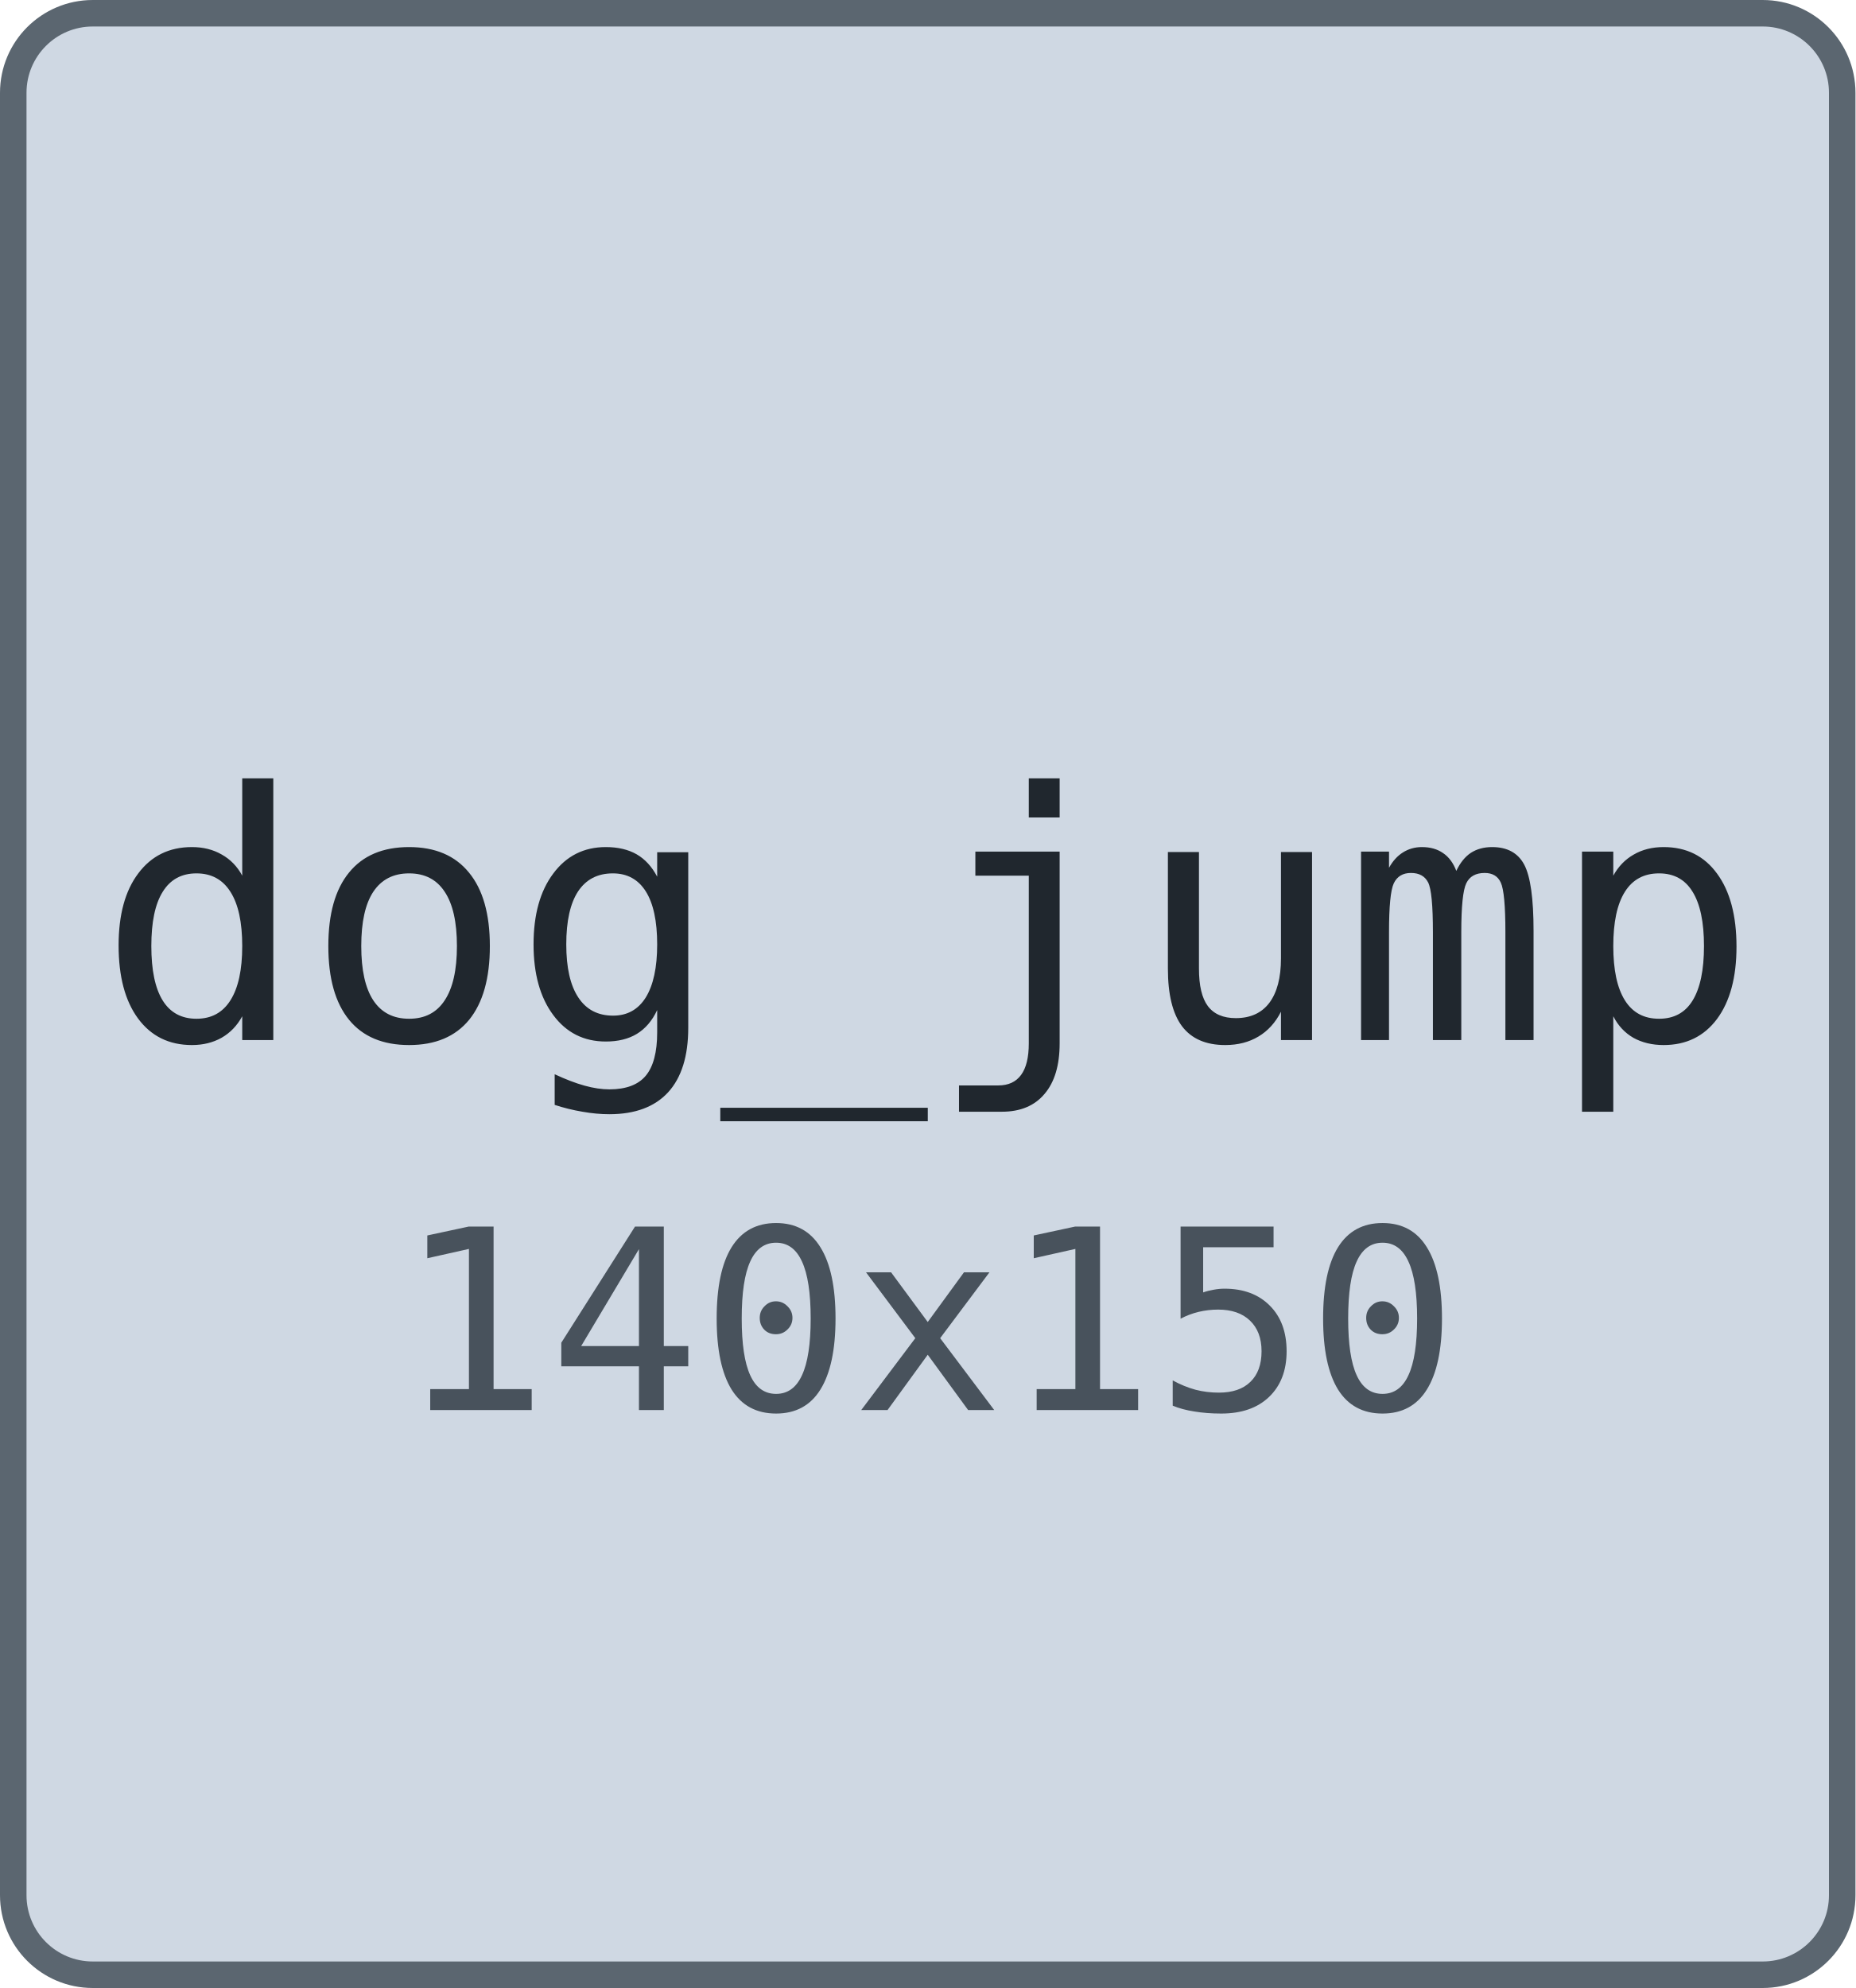
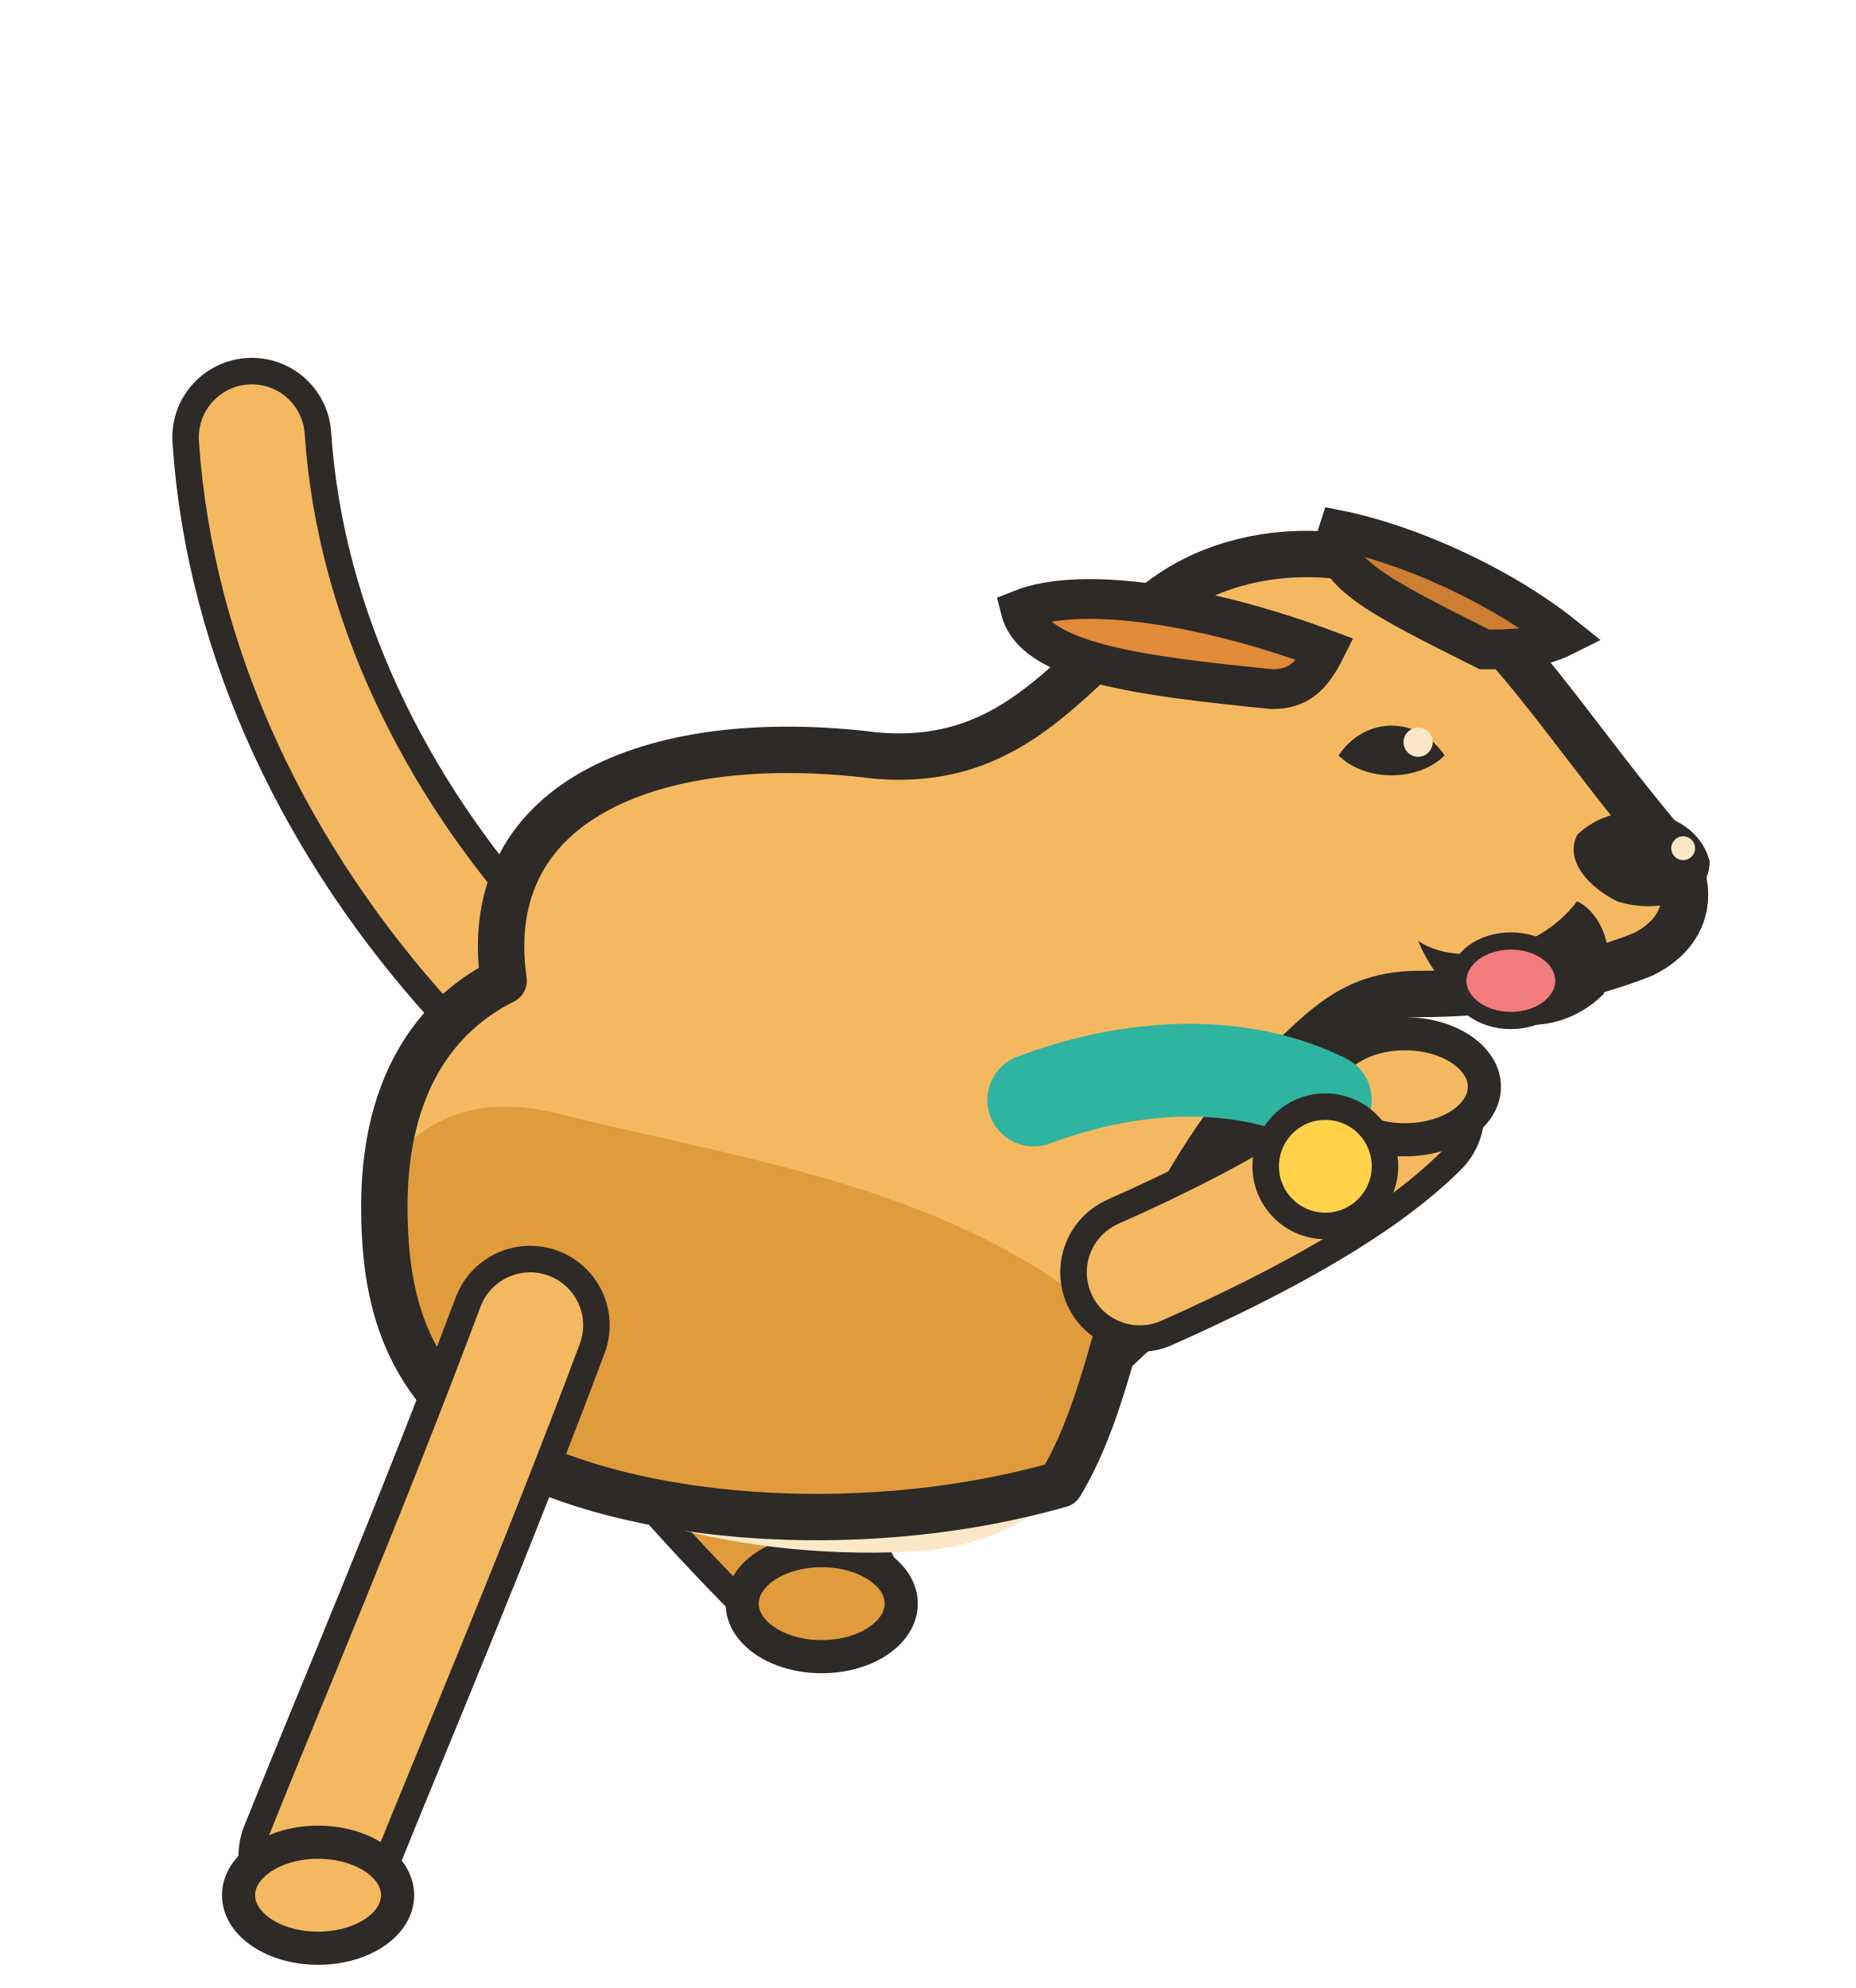
<svg xmlns="http://www.w3.org/2000/svg" width="140" height="150" viewBox="0 0 140 150">
-   <rect x="1" y="1" width="138" height="148" rx="6" fill="#cfd8e3" stroke="#5b6670" stroke-width="2" />
-   <text x="70" y="71.1" font-family="monospace" font-size="26" fill="#20272e" text-anchor="middle" dominant-baseline="middle">dog_jump</text>
-   <text x="70" y="101" font-family="monospace" font-size="19" fill="#48525c" text-anchor="middle" dominant-baseline="middle">140x150</text>
+   <defs>
+     <clipPath id="clip-body-jump">
+       <path d="M 38,74 C 36,60 50,55 66,57 C 77,58 81,50 88,45 C 95,40 106,41 112,47 C 116,51 120,57 125,63 C 128,66 128,70 124,72 C 119,74 113,75 107,75 C 101,75 99,79 95,82 C 91,86 89,91 86,95 C 84,101 83,107 80,112 C 66,116 49,115 39,110 C 31,105 29,99 29,91 C 29,83 32,77 38,74 Z" />
+     </clipPath>
+   </defs>
+   <g fill="none" stroke-linecap="round">
+     <path d="M 37,73 C 27,62 20,48 19,33" stroke="#2E2A28" stroke-width="12" />
+     <path d="M 37,73 C 27,62 20,48 19,33" stroke="#F4B860" stroke-width="8" />
+   </g>
+   <g fill="none" stroke-linecap="round">
+     <path d="M 80,100 C 84,96 89,92 92,88" stroke="#2E2A28" stroke-width="12" />
+     <path d="M 80,100 C 84,96 89,92 92,88" stroke="#E09B3C" stroke-width="8" />
+     <path d="M 46,102 C 52,110 58,116 62,120" stroke="#2E2A28" stroke-width="12" />
+     <path d="M 46,102 C 52,110 58,116 62,120" stroke="#E09B3C" stroke-width="8" />
+   </g>
+   <g>
+     <ellipse cx="92" cy="86" rx="6" ry="4" fill="#E09B3C" stroke="#2E2A28" stroke-width="2.5" />
+     <ellipse cx="62" cy="121" rx="6" ry="4" fill="#E09B3C" stroke="#2E2A28" stroke-width="2.5" />
+   </g>
+   <path d="M 38,74 C 36,60 50,55 66,57 C 77,58 81,50 88,45 C 95,40 106,41 112,47 C 116,51 120,57 125,63 C 128,66 128,70 124,72 C 119,74 113,75 107,75 C 101,75 99,79 95,82 C 91,86 89,91 86,95 C 84,101 83,107 80,112 C 66,116 49,115 39,110 C 31,105 29,99 29,91 C 29,83 32,77 38,74 Z" fill="#F4B860" />
+   <path d="M 44,98 C 58,104 74,105 84,104 C 82,112 78,116 70,117 C 56,118 42,114 38,108 C 38,104 40,100 44,98 Z" fill="#FBE8C6" />
+   <g clip-path="url(#clip-body-jump)">
+     <path d="M 26,96 C 28,86 34,82 42,84 C 58,88 76,90 88,104 C 92,110 88,118 80,116 C 64,120 44,118 34,112 C 28,108 25,102 26,96 Z" fill="#E09B3C" />
+   </g>
+   <path d="M 38,74 C 36,60 50,55 66,57 C 77,58 81,50 88,45 C 95,40 106,41 112,47 C 116,51 120,57 125,63 C 128,66 128,70 124,72 C 119,74 113,75 107,75 C 101,75 99,79 95,82 C 91,86 89,91 86,95 C 84,101 83,107 80,112 C 66,116 49,115 39,110 C 31,105 29,99 29,91 C 29,83 32,77 38,74 Z" fill="none" stroke="#2E2A28" stroke-width="3.5" stroke-linejoin="round" />
+   <g fill="none" stroke-linecap="round">
+     <path d="M 40,100 C 34,116 28,130 24,140" stroke="#2E2A28" stroke-width="12" />
+     <path d="M 40,100 C 34,116 28,130 24,140" stroke="#F4B860" stroke-width="8" />
+     <path d="M 86,96 C 95,92 102,88 106,84" stroke="#2E2A28" stroke-width="12" />
+     <path d="M 86,96 C 95,92 102,88 106,84" stroke="#F4B860" stroke-width="8" />
+   </g>
+   <g>
+     <ellipse cx="24" cy="143" rx="6" ry="4" fill="#F4B860" stroke="#2E2A28" stroke-width="2.5" />
+     <ellipse cx="106" cy="82" rx="6" ry="4" fill="#F4B860" stroke="#2E2A28" stroke-width="2.5" />
+   </g>
+   <path d="M 112,49 C 104,45 100,43 101,40 C 106,41 113,44 118,48 C 116,49 114,49 112,49 Z" fill="#CC7E32" stroke="#2E2A28" stroke-width="3" />
+   <path d="M 96,52 C 86,51 78,50 77,46 C 82,44 92,46 100,49 C 99,51 98,52 96,52 Z" fill="#E08A3A" stroke="#2E2A28" stroke-width="3" />
+   <path d="M 78,83 C 86,80 94,80 100,83" fill="none" stroke="#2FB4A0" stroke-width="7" stroke-linecap="round" />
+   <circle cx="100" cy="88" r="4.5" fill="#FFD24A" stroke="#2E2A28" stroke-width="2" />
+   <path d="M 119,68 C 116,72 110,73 107,71 C 110,78 117,79 121,75 C 122,72 121,69 119,68 Z" fill="#2E2A28" />
+   <ellipse cx="114" cy="74" rx="4" ry="3" fill="#F27C7C" stroke="#2E2A28" stroke-width="1.3" />
+   <path d="M 119,63 C 122,60 128,61 129,65 C 129,68 125,69 122,68 C 120,67 118,65 119,63 Z" fill="#2E2A28" />
+   <path d="M 101,57 C 103,54 107,54 109,57 C 107,59 103,59 101,57 Z" fill="#2E2A28" />
+   <circle cx="107" cy="56" r="1.1" fill="#FBE8C6" />
+   <circle cx="127" cy="64" r="0.9" fill="#FBE8C6" />
</svg>
